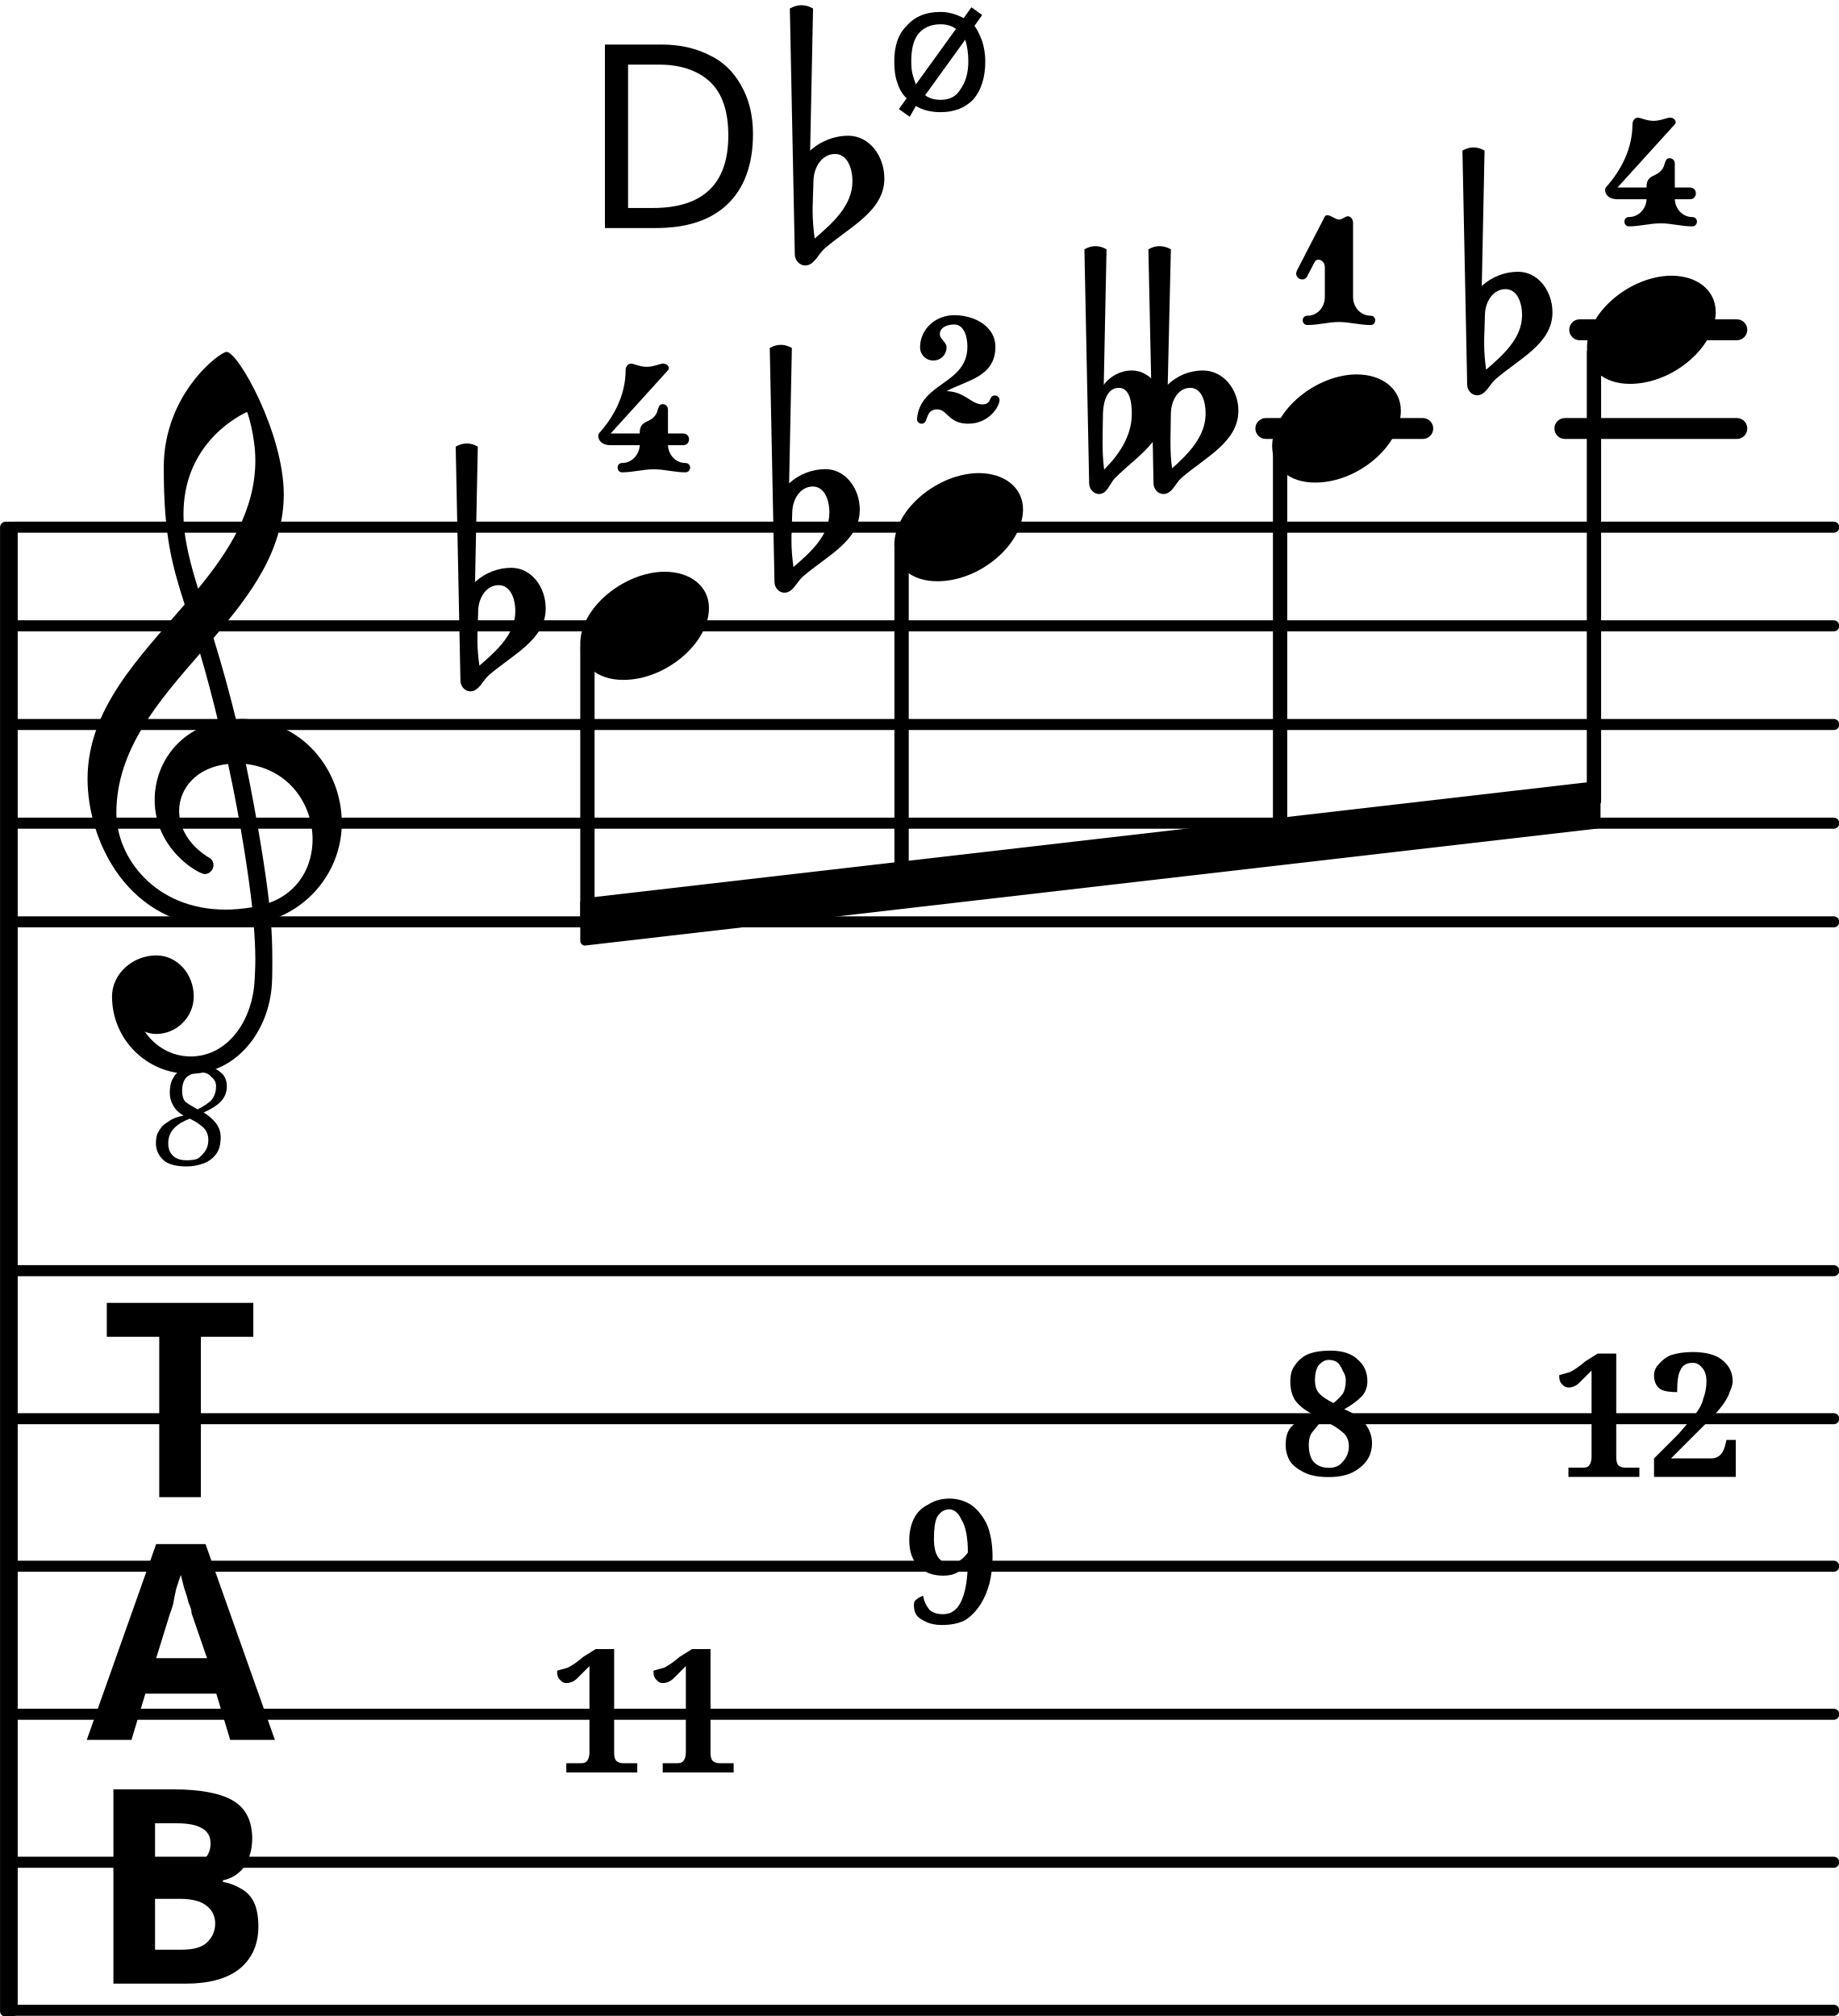
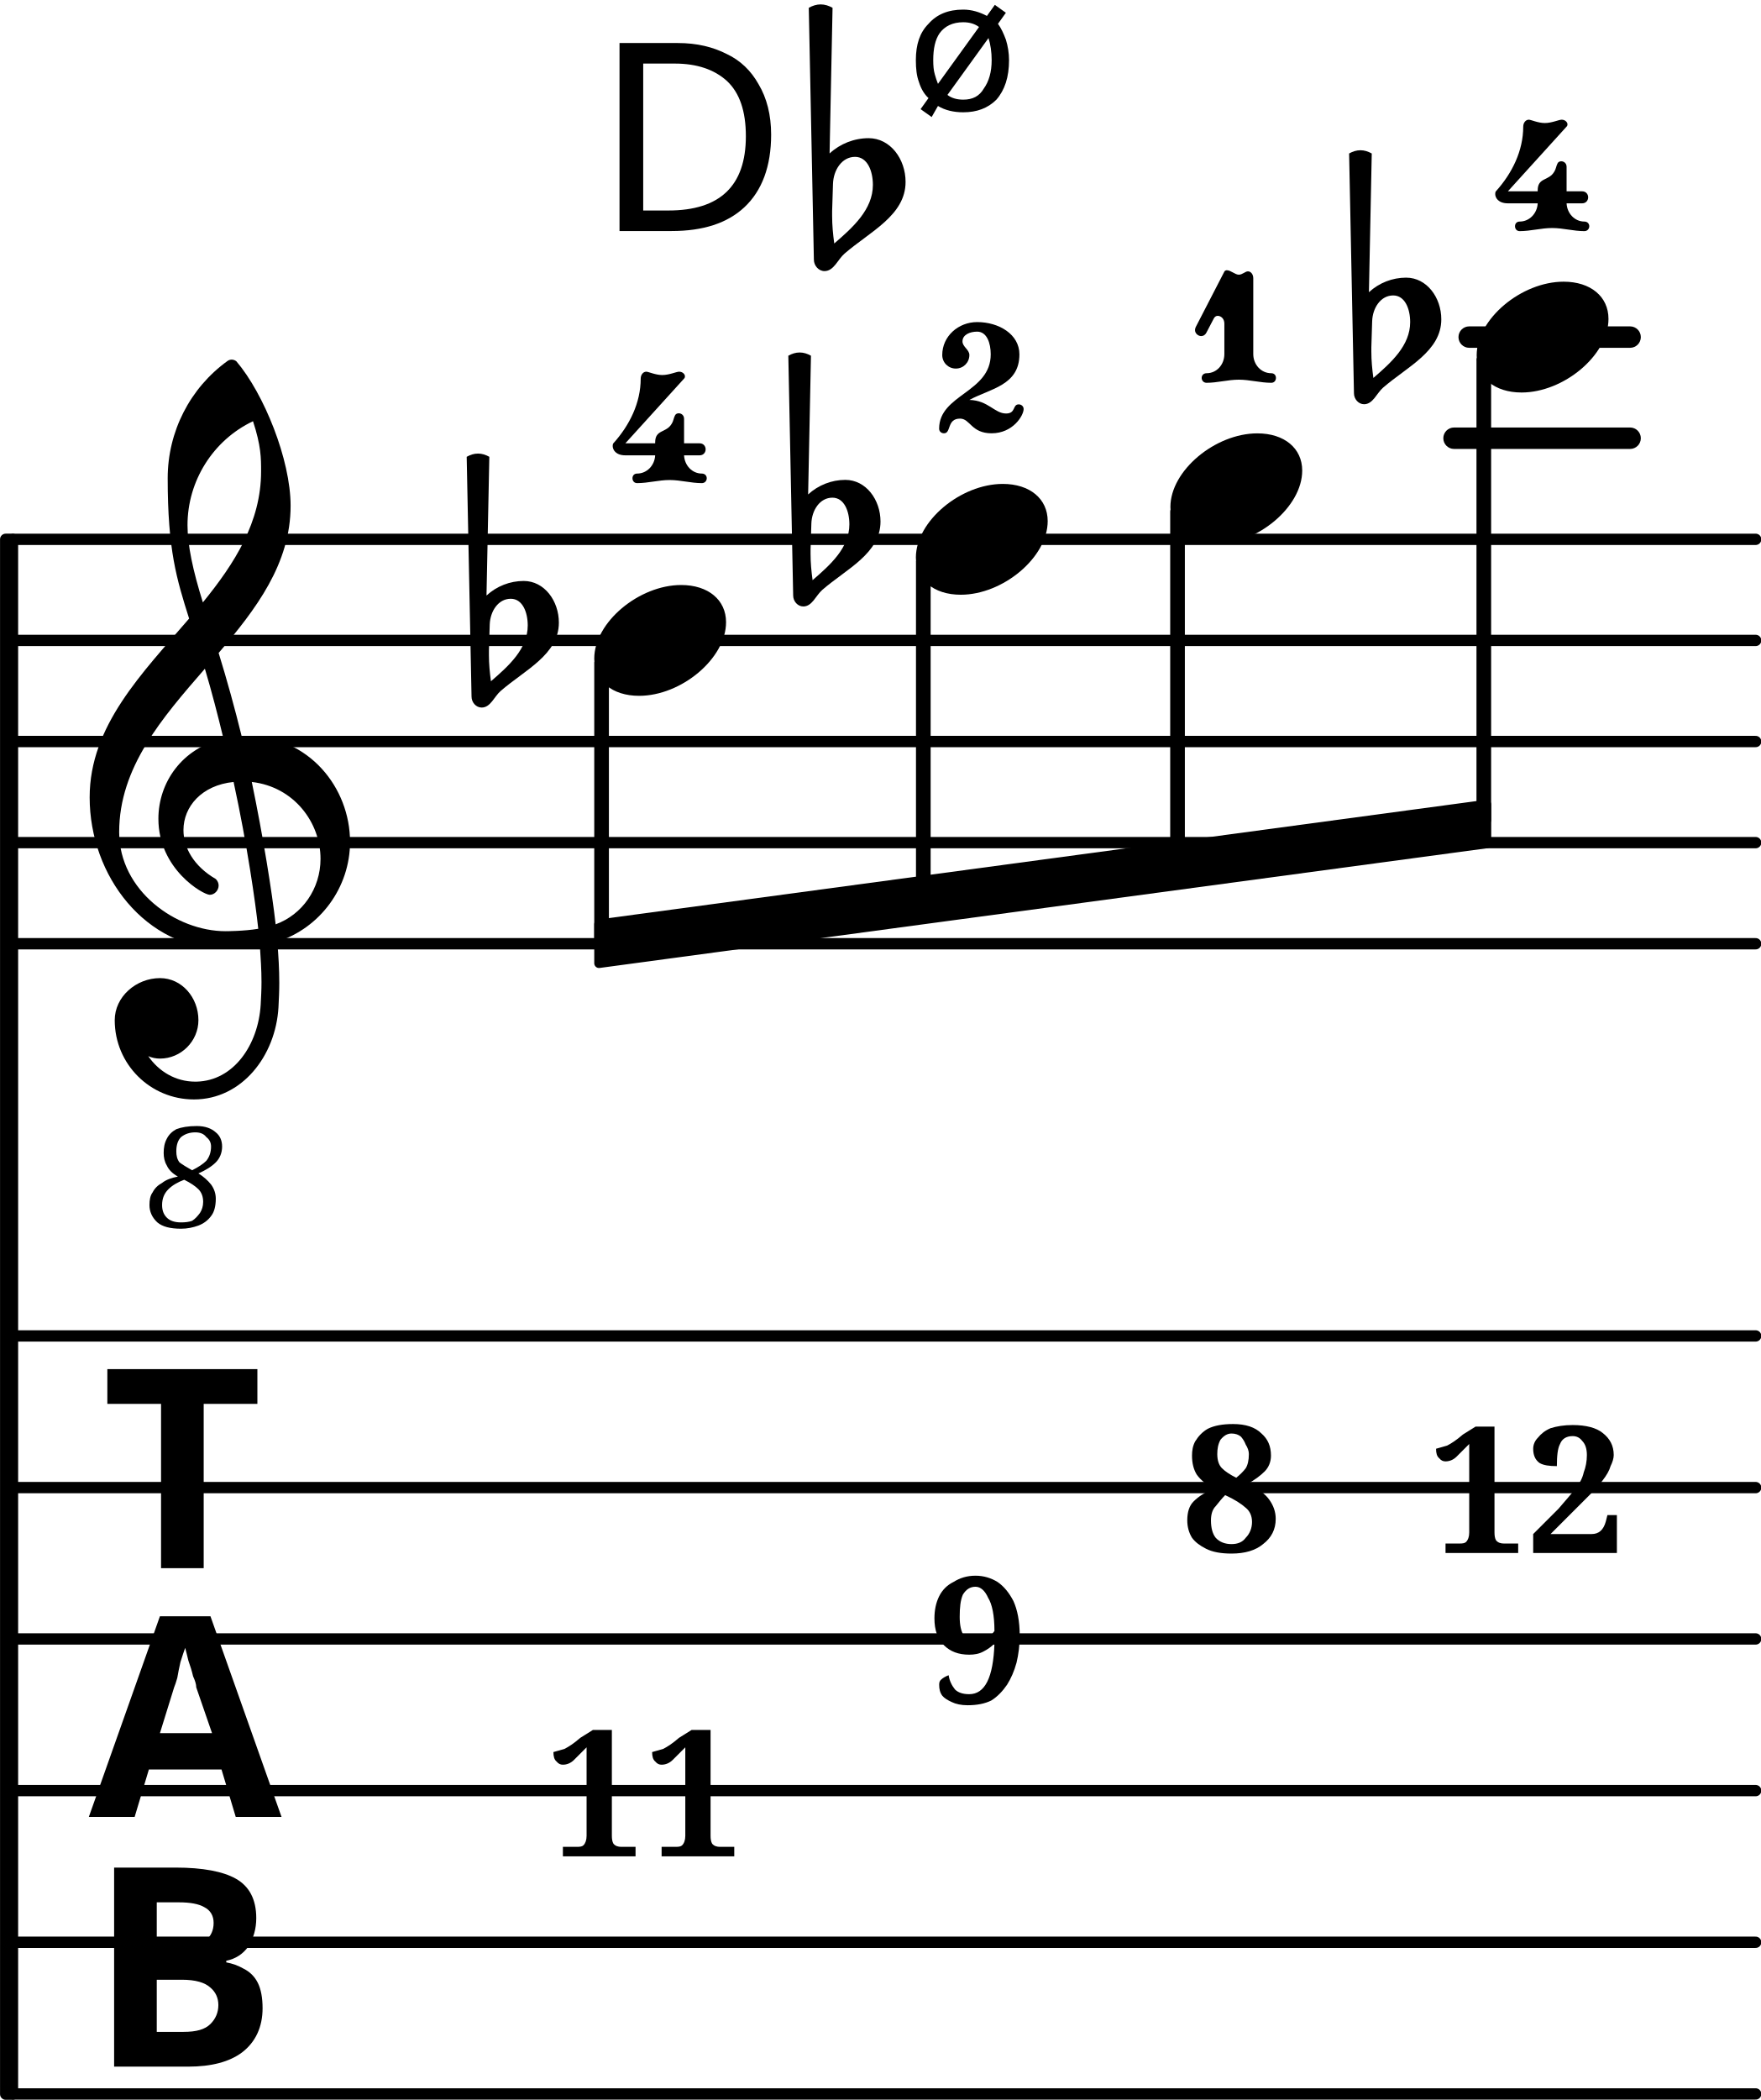
- <svg xmlns="http://www.w3.org/2000/svg" preserveAspectRatio="xMidYMid meet" viewBox="-0.079 -5.032 18.63 20.43">
-   <g transform="translate(0, -1.69)">
-     <rect x="15.82" y="-0.106" width="1.804" height="0.212" ry="0.106" fill="currentColor" />
+ <svg xmlns="http://www.w3.org/2000/svg" preserveAspectRatio="xMidYMid meet" viewBox="-0.079 -5.05 17.42 20.77">
+   <g transform="translate(0, -1.716)">
+     <rect x="14.35" y="-0.106" width="1.804" height="0.212" ry="0.106" fill="currentColor" />
  </g>
-   <g transform="translate(0, -0.6896)">
-     <rect x="15.67" y="-0.106" width="1.954" height="0.212" ry="0.106" fill="currentColor" />
+   <g transform="translate(0, -0.7158)">
+     <rect x="14.2" y="-0.106" width="1.954" height="0.212" ry="0.106" fill="currentColor" />
  </g>
-   <g transform="translate(0, -0.6896)">
-     <rect x="12.64" y="-0.106" width="1.802" height="0.212" ry="0.106" fill="currentColor" />
+   <g transform="translate(0, 15.66)">
+     <line stroke-linejoin="round" stroke-linecap="round" stroke-width="0.112" stroke="currentColor" x1="0.056" y1="0" x2="17.29" y2="0" />
  </g>
-   <g transform="translate(0, 4.31)">
-     <line stroke-linejoin="round" stroke-linecap="round" stroke-width="0.112" stroke="currentColor" x1="0.056" y1="0" x2="18.5" y2="0" />
+   <g transform="translate(0, 14.16)">
+     <line stroke-linejoin="round" stroke-linecap="round" stroke-width="0.112" stroke="currentColor" x1="0.056" y1="0" x2="17.29" y2="0" />
  </g>
-   <g transform="translate(0, 3.31)">
-     <line stroke-linejoin="round" stroke-linecap="round" stroke-width="0.112" stroke="currentColor" x1="0.056" y1="0" x2="18.5" y2="0" />
+   <g transform="translate(0, 12.66)">
+     <line stroke-linejoin="round" stroke-linecap="round" stroke-width="0.112" stroke="currentColor" x1="0.056" y1="0" x2="17.29" y2="0" />
  </g>
-   <g transform="translate(0, 2.31)">
-     <line stroke-linejoin="round" stroke-linecap="round" stroke-width="0.112" stroke="currentColor" x1="0.056" y1="0" x2="18.5" y2="0" />
+   <g transform="translate(0, 11.16)">
+     <line stroke-linejoin="round" stroke-linecap="round" stroke-width="0.112" stroke="currentColor" x1="0.056" y1="0" x2="17.29" y2="0" />
  </g>
-   <g transform="translate(0, 1.31)">
-     <line stroke-linejoin="round" stroke-linecap="round" stroke-width="0.112" stroke="currentColor" x1="0.056" y1="0" x2="18.5" y2="0" />
+   <g transform="translate(0, 9.663)">
+     <line stroke-linejoin="round" stroke-linecap="round" stroke-width="0.112" stroke="currentColor" x1="0.056" y1="0" x2="17.29" y2="0" />
  </g>
-   <g transform="translate(0, 0.3104)">
-     <line stroke-linejoin="round" stroke-linecap="round" stroke-width="0.112" stroke="currentColor" x1="0.056" y1="0" x2="18.5" y2="0" />
+   <g transform="translate(0, 8.163)">
+     <line stroke-linejoin="round" stroke-linecap="round" stroke-width="0.112" stroke="currentColor" x1="0.056" y1="0" x2="17.29" y2="0" />
  </g>
-   <g transform="translate(0, 15.34)">
-     <line stroke-linejoin="round" stroke-linecap="round" stroke-width="0.112" stroke="currentColor" x1="0.056" y1="0" x2="18.5" y2="0" />
+   <g transform="translate(0, 4.284)">
+     <line stroke-linejoin="round" stroke-linecap="round" stroke-width="0.112" stroke="currentColor" x1="0.056" y1="0" x2="17.29" y2="0" />
  </g>
-   <g transform="translate(0, 13.84)">
-     <line stroke-linejoin="round" stroke-linecap="round" stroke-width="0.112" stroke="currentColor" x1="0.056" y1="0" x2="18.5" y2="0" />
+   <g transform="translate(0, 3.284)">
+     <line stroke-linejoin="round" stroke-linecap="round" stroke-width="0.112" stroke="currentColor" x1="0.056" y1="0" x2="17.29" y2="0" />
  </g>
-   <g transform="translate(0, 12.34)">
-     <line stroke-linejoin="round" stroke-linecap="round" stroke-width="0.112" stroke="currentColor" x1="0.056" y1="0" x2="18.5" y2="0" />
+   <g transform="translate(0, 2.284)">
+     <line stroke-linejoin="round" stroke-linecap="round" stroke-width="0.112" stroke="currentColor" x1="0.056" y1="0" x2="17.29" y2="0" />
  </g>
-   <g transform="translate(0, 10.84)">
-     <line stroke-linejoin="round" stroke-linecap="round" stroke-width="0.112" stroke="currentColor" x1="0.056" y1="0" x2="18.5" y2="0" />
+   <g transform="translate(0, 1.284)">
+     <line stroke-linejoin="round" stroke-linecap="round" stroke-width="0.112" stroke="currentColor" x1="0.056" y1="0" x2="17.29" y2="0" />
  </g>
-   <g transform="translate(0, 9.345)">
-     <line stroke-linejoin="round" stroke-linecap="round" stroke-width="0.112" stroke="currentColor" x1="0.056" y1="0" x2="18.5" y2="0" />
+   <g transform="translate(0, 0.2842)">
+     <line stroke-linejoin="round" stroke-linecap="round" stroke-width="0.112" stroke="currentColor" x1="0.056" y1="0" x2="17.29" y2="0" />
  </g>
-   <g transform="translate(0, 7.845)">
-     <line stroke-linejoin="round" stroke-linecap="round" stroke-width="0.112" stroke="currentColor" x1="0.056" y1="0" x2="18.5" y2="0" />
+   <g transform="translate(14.6, 2.284)">
+     <rect x="-0.072" y="-3.821" width="0.145" height="4.646" ry="0.047" fill="currentColor" />
  </g>
-   <g transform="translate(5.8, 4.31)">
-     <polygon stroke-linejoin="round" stroke-linecap="round" stroke-width="0.094" fill="currentColor" stroke="currentColor" points="10.29 -1.377 10.29 -0.991 0.047 0.193 0.047 -0.193" />
-   </g>
-   <g transform="translate(5.8, -2.721)">
-     <text font-family="sans" font-size="2.616" text-anchor="start" fill="currentColor">
-       <tspan>D</tspan>
+   <g transform="translate(14.05, 10.31)">
+     <text font-family="serif" font-weight="bold" font-size="1.746" text-anchor="start" fill="currentColor">
+       <tspan>12</tspan>
    </text>
  </g>
-   <g transform="translate(8.041, -3.039)">
-     <path transform="scale(0.0042, -0.0042)" d="M29 39l-2 -64v-11c0 -22 2 -43 5 -65c44 38 91 80 91 138c0 33 -13 66 -42 66c-31 0 -51 -31 -52 -64zM-28 454c9 5 18 8 28 8s19 -3 28 -8l-7 -343c25 23 58 36 92 36c51 0 87 -49 87 -103c0 -79 -84 -117 -144 -169c-16 -14 -25 -41 -47 -41c-14 0 -25 13 -25 27z" fill="currentColor" />
+   <g transform="translate(14.72, -2.764)">
+     <path transform="scale(0.0022, -0.0022)" d="M148 501c10 0 41 -15 72 -15c32 0 63 15 76 15c15 0 26 -11 26 -21c0 -4 -1 -7 -4 -10l-264 -291h134v4c0 60 50 41 75 85c7 11 8 24 14 36c3 7 10 10 17 10c11 0 24 -8 24 -25v-110h70c18 0 27 -14 27 -27s-9 -27 -27 -27h-70c2 -45 36 -82 80 -82c14 0 22 -10 22 -21 s-8 -22 -22 -22c-49 0 -96 14 -145 14s-97 -14 -146 -14c-14 0 -21 11 -21 22s7 21 21 21c44 0 79 37 81 82h-134c-43 0 -57 25 -57 42c0 5 1 10 3 12c73 81 123 182 123 291c0 17 11 31 25 31z" fill="currentColor" />
  </g>
-   <g transform="translate(8.888, -3.911)">
-     <text font-family="sans" font-size="1.85" text-anchor="start" fill="currentColor">
-       <tspan>ø</tspan>
+   <g transform="translate(14.53, -1.716)">
+     <path transform="scale(0.004, -0.004)" d="M215 137c67 0 111 -37 111 -92c0 -90 -111 -182 -215 -182c-67 0 -111 37 -111 92c0 90 111 182 215 182z" fill="currentColor" />
+   </g>
+   <g transform="translate(11.57, 2.284)">
+     <rect x="-0.072" y="-2.321" width="0.145" height="3.551" ry="0.047" fill="currentColor" />
+   </g>
+   <g transform="translate(11.62, 10.3)">
+     <text font-family="serif" font-weight="bold" font-size="1.746" text-anchor="start" fill="currentColor">
+       <tspan>8</tspan>
    </text>
  </g>
-   <g transform="translate(5.8, 1.31)">
-     <path transform="scale(0.004, -0.004)" d="M0 -45c0 92 113 182 214 182c64 0 112 -36 112 -92c0 -88 -108 -182 -217 -182c-68 0 -109 39 -109 92z" fill="currentColor" />
+   <g transform="translate(11.75, -1.264)">
+     <path transform="scale(0.0022, -0.0022)" d="M194 486c16 0 29 15 41 15c13 0 24 -13 24 -31v-341c0 -47 35 -86 81 -86c14 0 21 -10 21 -21s-7 -22 -21 -22c-49 0 -97 14 -146 14s-96 -14 -145 -14c-14 0 -22 11 -22 22s8 21 22 21c46 0 80 39 80 86v137c0 23 -16 35 -30 35c-7 0 -13 -4 -17 -11l-34 -65 c-5 -10 -14 -15 -23 -15c-14 0 -28 12 -28 27c0 4 1 8 3 13l129 250c2 4 7 6 11 6c18 0 37 -20 54 -20z" fill="currentColor" />
  </g>
-   <g transform="translate(5.989, -0.2454)">
-     <path transform="scale(0.0022, -0.0022)" d="M148 501c10 0 41 -15 72 -15c32 0 63 15 76 15c15 0 26 -11 26 -21c0 -4 -1 -7 -4 -10l-264 -291h134v4c0 60 50 41 75 85c7 11 8 24 14 36c3 7 10 10 17 10c11 0 24 -8 24 -25v-110h70c18 0 27 -14 27 -27s-9 -27 -27 -27h-70c2 -45 36 -82 80 -82c14 0 22 -10 22 -21 s-8 -22 -22 -22c-49 0 -96 14 -145 14s-97 -14 -146 -14c-14 0 -21 11 -21 22s7 21 21 21c44 0 79 37 81 82h-134c-43 0 -57 25 -57 42c0 5 1 10 3 12c73 81 123 182 123 291c0 17 11 31 25 31z" fill="currentColor" />
+   <g transform="translate(11.5, -0.2158)">
+     <path transform="scale(0.004, -0.004)" d="M215 137c67 0 111 -37 111 -92c0 -90 -111 -182 -215 -182c-67 0 -111 37 -111 92c0 90 111 182 215 182z" fill="currentColor" />
  </g>
-   <g transform="translate(0.8, 3.31)">
-     <path transform="scale(0.004, -0.004)" d="M265 -635h-5c-108 0 -196 87 -196 196c0 58 53 104 112 104c54 0 95 -48 95 -104c0 -52 -43 -95 -95 -95c-10 0 -20 2 -29 6c26 -38 68 -63 116 -63h3zM403 150c28 -135 50 -272 59 -352c75 27 110 93 110 161c0 88 -59 178 -169 191zM75 26c0 -112 97 -245 277 -245 c21 0 43 2 67 6c-7 65 -27 206 -61 363c-79 -8 -124 -61 -124 -119c0 -43 25 -89 80 -121c5 -5 7 -11 7 -16c0 -12 -10 -23 -22 -23c-16 0 -127 63 -127 188c0 89 58 175 161 198c-14 58 -29 116 -46 173c-106 -122 -212 -244 -212 -404zM354 1194c30 0 145 -207 145 -361 c0 -143 -85 -255 -178 -364c21 -68 40 -137 57 -206c4 0 8 1 12 1c156 0 256 -130 256 -263c0 -113 -74 -212 -180 -246c3 -34 4 -68 4 -102c0 -20 0 -40 -1 -60c-7 -120 -89 -225 -204 -228l1 44c93 2 153 92 159 190c1 19 2 37 2 56c0 30 -2 60 -4 90 c-28 -5 -54 -8 -79 -8c-240 0 -342 219 -342 375c0 177 130 307 246 442c-31 98 -53 170 -53 347c0 188 143 293 159 293zM427 919c0 62 -20 123 -21 123c-40 -19 -161 -92 -161 -259c0 -42 7 -93 37 -189c78 95 145 199 145 325z" fill="currentColor" />
+   <g transform="translate(5.8, 4.284)">
+     <polygon stroke-linejoin="round" stroke-linecap="round" stroke-width="0.094" fill="currentColor" stroke="currentColor" points="8.827 -1.377 8.827 -0.991 0.047 0.193 0.047 -0.193" />
  </g>
-   <g transform="translate(1.485, 6.773)">
+   <g transform="translate(13.38, -1.716)">
+     <path transform="scale(0.004, -0.004)" d="M29 39l-2 -64v-11c0 -22 2 -43 5 -65c44 38 91 80 91 138c0 33 -13 66 -42 66c-31 0 -51 -31 -52 -64zM-28 454c9 5 18 8 28 8s19 -3 28 -8l-7 -343c25 23 58 36 92 36c51 0 87 -49 87 -103c0 -79 -84 -117 -144 -169c-16 -14 -25 -41 -47 -41c-14 0 -25 13 -25 27z" fill="currentColor" />
+   </g>
+   <g transform="translate(5.872, 2.284)">
+     <rect x="-0.072" y="-0.821" width="0.145" height="2.811" ry="0.047" fill="currentColor" />
+   </g>
+   <g transform="translate(4.65, 1.284)">
+     <path transform="scale(0.004, -0.004)" d="M29 39l-2 -64v-11c0 -22 2 -43 5 -65c44 38 91 80 91 138c0 33 -13 66 -42 66c-31 0 -51 -31 -52 -64zM-28 454c9 5 18 8 28 8s19 -3 28 -8l-7 -343c25 23 58 36 92 36c51 0 87 -49 87 -103c0 -79 -84 -117 -144 -169c-16 -14 -25 -41 -47 -41c-14 0 -25 13 -25 27z" fill="currentColor" />
+   </g>
+   <g transform="translate(0.9205, 10.46)">
+     <text font-family="sans-serif" font-weight="bold" font-size="2.772" text-anchor="start" fill="currentColor">
+       <tspan>T</tspan>
+     </text>
+   </g>
+   <g transform="translate(0.8, 12.92)">
+     <text font-family="sans-serif" font-weight="bold" font-size="2.772" text-anchor="start" fill="currentColor">
+       <tspan>A</tspan>
+     </text>
+   </g>
+   <g transform="translate(0.8, 15.39)">
+     <text font-family="sans-serif" font-weight="bold" font-size="2.772" text-anchor="start" fill="currentColor">
+       <tspan>B</tspan>
+     </text>
+   </g>
+   <g transform="translate(5.318, 13.31)">
+     <text font-family="serif" font-weight="bold" font-size="1.746" text-anchor="start" fill="currentColor">
+       <tspan>11</tspan>
+     </text>
+   </g>
+   <g transform="translate(1.384, 7.087)">
    <text font-family="serif" font-style="italic" font-size="1.386" text-anchor="start" fill="currentColor">
      <tspan>8</tspan>
    </text>
  </g>
-   <g transform="translate(5.487, 12.93)">
-     <text font-family="serif" font-weight="bold" font-size="1.746" text-anchor="start" fill="currentColor">
-       <tspan>11</tspan>
+   <g transform="translate(0.8, 3.284)">
+     <path transform="scale(0.004, -0.004)" d="M646 2c0 -113 -74 -213 -180 -247c3 -34 5 -68 5 -102c0 -20 -1 -40 -2 -60c-7 -121 -91 -228 -209 -228c-108 0 -196 87 -196 196c0 58 53 104 112 104c54 0 95 -48 95 -104c0 -52 -43 -95 -95 -95c-10 0 -20 2 -29 6c26 -38 68 -63 116 -63h3c93 2 153 92 159 190 c1 19 2 37 2 56c0 30 -2 60 -4 90c-5 -1 -43 -8 -88 -8c-194 0 -333 180 -333 375c0 177 130 307 246 442c-31 98 -53 170 -53 347c0 115 55 223 148 290c7 5 16 4 22 -1c68 -80 134 -243 134 -357c0 -143 -85 -255 -178 -364c21 -68 40 -137 57 -206c1 0 5 1 11 1 c156 0 257 -129 257 -262zM462 -202c66 24 111 88 111 162c0 89 -65 178 -170 190c28 -135 50 -272 59 -352zM75 26c0 -145 141 -245 263 -245c1 0 46 0 81 6c-7 65 -27 206 -61 363c-79 -8 -124 -61 -124 -119c0 -43 25 -89 80 -121c5 -5 7 -11 7 -16 c0 -12 -10 -23 -22 -23c-16 0 -127 63 -127 188c0 89 58 175 161 198c-14 58 -29 116 -46 173c-106 -122 -212 -244 -212 -404zM406 1042c-99 -47 -162 -148 -162 -257c0 -49 13 -111 38 -191c79 97 144 199 144 324c0 33 0 63 -20 124z" fill="currentColor" />
+   </g>
+   <g transform="translate(5.989, -0.2716)">
+     <path transform="scale(0.0022, -0.0022)" d="M148 501c10 0 41 -15 72 -15c32 0 63 15 76 15c15 0 26 -11 26 -21c0 -4 -1 -7 -4 -10l-264 -291h134v4c0 60 50 41 75 85c7 11 8 24 14 36c3 7 10 10 17 10c11 0 24 -8 24 -25v-110h70c18 0 27 -14 27 -27s-9 -27 -27 -27h-70c2 -45 36 -82 80 -82c14 0 22 -10 22 -21 s-8 -22 -22 -22c-49 0 -96 14 -145 14s-97 -14 -146 -14c-14 0 -21 11 -21 22s7 21 21 21c44 0 79 37 81 82h-134c-43 0 -57 25 -57 42c0 5 1 10 3 12c73 81 123 182 123 291c0 17 11 31 25 31z" fill="currentColor" />
+   </g>
+   <g transform="translate(5.8, 1.284)">
+     <path transform="scale(0.004, -0.004)" d="M215 137c67 0 111 -37 111 -92c0 -90 -111 -182 -215 -182c-67 0 -111 37 -111 92c0 90 111 182 215 182z" fill="currentColor" />
+   </g>
+   <g transform="translate(5.8, -2.765)">
+     <text font-family="sans-serif" font-size="2.616" text-anchor="start" fill="currentColor">
+       <tspan>D</tspan>
    </text>
  </g>
-   <g transform="translate(0.9406, 10.14)">
-     <text font-family="sans" font-weight="bold" font-size="2.772" text-anchor="start" fill="currentColor">
-       <tspan>T</tspan>
+   <g transform="translate(8.04, -3.066)">
+     <path transform="scale(0.0042, -0.0042)" d="M29 39l-2 -64v-11c0 -22 2 -43 5 -65c44 38 91 80 91 138c0 33 -13 66 -42 66c-31 0 -51 -31 -52 -64zM-28 454c9 5 18 8 28 8s19 -3 28 -8l-7 -343c25 23 58 36 92 36c51 0 87 -49 87 -103c0 -79 -84 -117 -144 -169c-16 -14 -25 -41 -47 -41c-14 0 -25 13 -25 27z" fill="currentColor" />
+   </g>
+   <g transform="translate(8.888, -3.955)">
+     <text font-family="sans-serif" font-size="1.85" text-anchor="start" fill="currentColor">
+       <tspan>ø</tspan>
    </text>
  </g>
-   <g transform="translate(0.8, 12.6)">
-     <text font-family="sans" font-weight="bold" font-size="2.772" text-anchor="start" fill="currentColor">
-       <tspan>A</tspan>
-     </text>
+   <g transform="translate(-0.0786, 7.973)">
+     <rect x="0" y="-7.745" width="0.179" height="15.49" ry="0.056" fill="currentColor" />
  </g>
-   <g transform="translate(0.8201, 15.07)">
-     <text font-family="sans" font-weight="bold" font-size="2.772" text-anchor="start" fill="currentColor">
-       <tspan>B</tspan>
-     </text>
-   </g>
-   <g transform="translate(5.872, 2.31)">
-     <rect x="-0.072" y="-0.821" width="0.145" height="2.812" ry="0.047" fill="currentColor" />
-   </g>
-   <g transform="translate(4.65, 1.31)">
+   <g transform="translate(7.832, 0.2842)">
    <path transform="scale(0.004, -0.004)" d="M29 39l-2 -64v-11c0 -22 2 -43 5 -65c44 38 91 80 91 138c0 33 -13 66 -42 66c-31 0 -51 -31 -52 -64zM-28 454c9 5 18 8 28 8s19 -3 28 -8l-7 -343c25 23 58 36 92 36c51 0 87 -49 87 -103c0 -79 -84 -117 -144 -169c-16 -14 -25 -41 -47 -41c-14 0 -25 13 -25 27z" fill="currentColor" />
  </g>
-   <g transform="translate(8.982, 0.3104)">
-     <path transform="scale(0.004, -0.004)" d="M0 -45c0 92 113 182 214 182c64 0 112 -36 112 -92c0 -88 -108 -182 -217 -182c-68 0 -109 39 -109 92z" fill="currentColor" />
+   <g transform="translate(9.055, 2.284)">
+     <rect x="-0.072" y="-1.821" width="0.145" height="3.386" ry="0.047" fill="currentColor" />
  </g>
-   <g transform="translate(9.212, -0.7382)">
-     <path transform="scale(0.0022, -0.0022)" d="M94 66c-60 0 -39 -66 -72 -66c-11 0 -22 7 -22 21v2c15 169 232 158 232 332c0 50 -17 102 -61 102c-33 0 -66 -14 -66 -44c0 -24 31 -37 31 -61c0 -34 -27 -61 -61 -61s-61 27 -61 61c0 84 72 148 157 148c98 0 190 -55 190 -145c0 -140 -131 -154 -225 -205 c85 -2 113 -61 165 -61c45 0 28 41 57 41c11 0 22 -8 22 -21c0 -29 -48 -109 -144 -109c-92 0 -96 66 -142 66z" fill="currentColor" />
+   <g transform="translate(8.982, 0.2842)">
+     <path transform="scale(0.004, -0.004)" d="M215 137c67 0 111 -37 111 -92c0 -90 -111 -182 -215 -182c-67 0 -111 37 -111 92c0 90 111 182 215 182z" fill="currentColor" />
  </g>
-   <g transform="translate(9.071, 11.42)">
+   <g transform="translate(9.212, -0.7645)">
+     <path transform="scale(0.0022, -0.0022)" d="M94 66c-60 0 -39 -66 -72 -66c-11 0 -22 7 -22 21c0 154 232 162 232 334c0 50 -17 102 -61 102c-33 0 -66 -14 -66 -44c0 -24 31 -37 31 -61c0 -34 -27 -61 -61 -61s-61 27 -61 61c0 84 72 148 157 148c98 0 190 -55 190 -145c0 -140 -131 -154 -225 -205 c85 -2 113 -61 165 -61c45 0 28 41 57 41c11 0 22 -8 22 -21c0 -29 -48 -109 -144 -109c-92 0 -96 66 -142 66z" fill="currentColor" />
+   </g>
+   <g transform="translate(9.103, 11.8)">
    <text font-family="serif" font-weight="bold" font-size="1.746" text-anchor="start" fill="currentColor">
      <tspan>9</tspan>
    </text>
  </g>
-   <g transform="translate(9.055, 2.31)">
-     <rect x="-0.072" y="-1.821" width="0.145" height="3.448" ry="0.047" fill="currentColor" />
-   </g>
-   <g transform="translate(7.832, 0.3104)">
-     <path transform="scale(0.004, -0.004)" d="M29 39l-2 -64v-11c0 -22 2 -43 5 -65c44 38 91 80 91 138c0 33 -13 66 -42 66c-31 0 -51 -31 -52 -64zM-28 454c9 5 18 8 28 8s19 -3 28 -8l-7 -343c25 23 58 36 92 36c51 0 87 -49 87 -103c0 -79 -84 -117 -144 -169c-16 -14 -25 -41 -47 -41c-14 0 -25 13 -25 27z" fill="currentColor" />
-   </g>
-   <g transform="translate(12.81, -0.6896)">
-     <path transform="scale(0.004, -0.004)" d="M0 -45c0 92 113 182 214 182c64 0 112 -36 112 -92c0 -88 -108 -182 -217 -182c-68 0 -109 39 -109 92z" fill="currentColor" />
-   </g>
-   <g transform="translate(13.06, -1.738)">
-     <path transform="scale(0.0022, -0.0022)" d="M194 486c16 0 29 15 41 15c13 0 24 -13 24 -31v-341c0 -47 35 -86 81 -86c14 0 21 -10 21 -21s-7 -22 -21 -22c-49 0 -97 14 -146 14s-96 -14 -145 -14c-14 0 -22 11 -22 22s8 21 22 21c46 0 80 39 80 86v137c0 23 -16 35 -30 35c-7 0 -13 -4 -17 -11l-34 -65 c-5 -10 -14 -15 -23 -15c-14 0 -28 12 -28 27c0 4 1 8 3 13l129 250c2 4 7 6 11 6c18 0 37 -20 54 -20z" fill="currentColor" />
-   </g>
-   <g transform="translate(12.9, 9.921)">
-     <text font-family="serif" font-weight="bold" font-size="1.746" text-anchor="start" fill="currentColor">
-       <tspan>8</tspan>
-     </text>
-   </g>
-   <g transform="translate(12.89, 2.31)">
-     <rect x="-0.072" y="-2.821" width="0.145" height="4.009" ry="0.047" fill="currentColor" />
-   </g>
-   <g transform="translate(11.02, -0.6896)">
-     <path transform="scale(0.004, -0.004)" d="M191 39l-1 -64v-11c0 -22 1 -43 4 -65c43 38 85 82 85 139c0 32 -11 65 -39 65c-30 0 -48 -31 -49 -64zM19 39l-1 -64v-11c0 -23 1 -45 4 -68c39 39 70 86 70 141c0 32 -6 66 -33 66c-28 0 -39 -32 -40 -64zM28 454l-7 -343c17 22 43 36 71 36c19 0 36 -8 49 -20l-7 327 c9 5 18 8 28 8s20 -3 29 -8l-8 -343c24 23 56 36 89 36c52 0 90 -48 90 -102c0 -79 -84 -118 -144 -170c-16 -14 -24 -41 -46 -41c-14 0 -25 13 -25 27l-2 105c-26 -33 -64 -60 -95 -91c-14 -14 -20 -41 -41 -41c-14 0 -25 13 -25 27l-12 593c9 5 18 8 28 8s19 -3 28 -8z " fill="currentColor" />
-   </g>
-   <g transform="translate(16, -1.69)">
-     <path transform="scale(0.004, -0.004)" d="M0 -45c0 92 113 182 214 182c64 0 112 -36 112 -92c0 -88 -108 -182 -217 -182c-68 0 -109 39 -109 92z" fill="currentColor" />
-   </g>
-   <g transform="translate(16.19, -2.738)">
-     <path transform="scale(0.0022, -0.0022)" d="M148 501c10 0 41 -15 72 -15c32 0 63 15 76 15c15 0 26 -11 26 -21c0 -4 -1 -7 -4 -10l-264 -291h134v4c0 60 50 41 75 85c7 11 8 24 14 36c3 7 10 10 17 10c11 0 24 -8 24 -25v-110h70c18 0 27 -14 27 -27s-9 -27 -27 -27h-70c2 -45 36 -82 80 -82c14 0 22 -10 22 -21 s-8 -22 -22 -22c-49 0 -96 14 -145 14s-97 -14 -146 -14c-14 0 -21 11 -21 22s7 21 21 21c44 0 79 37 81 82h-134c-43 0 -57 25 -57 42c0 5 1 10 3 12c73 81 123 182 123 291c0 17 11 31 25 31z" fill="currentColor" />
-   </g>
-   <g transform="translate(15.64, 9.935)">
-     <text font-family="serif" font-weight="bold" font-size="1.746" text-anchor="start" fill="currentColor">
-       <tspan>12</tspan>
-     </text>
-   </g>
-   <g transform="translate(16.07, 2.31)">
-     <rect x="-0.072" y="-3.821" width="0.145" height="4.645" ry="0.047" fill="currentColor" />
-   </g>
-   <g transform="translate(14.85, -1.69)">
-     <path transform="scale(0.004, -0.004)" d="M29 39l-2 -64v-11c0 -22 2 -43 5 -65c44 38 91 80 91 138c0 33 -13 66 -42 66c-31 0 -51 -31 -52 -64zM-28 454c9 5 18 8 28 8s19 -3 28 -8l-7 -343c25 23 58 36 92 36c51 0 87 -49 87 -103c0 -79 -84 -117 -144 -169c-16 -14 -25 -41 -47 -41c-14 0 -25 13 -25 27z" fill="currentColor" />
-   </g>
-   <g transform="translate(-0.0786, 7.828)">
-     <rect x="0" y="-7.573" width="0.179" height="15.15" ry="0.056" fill="currentColor" />
-   </g>
</svg>
